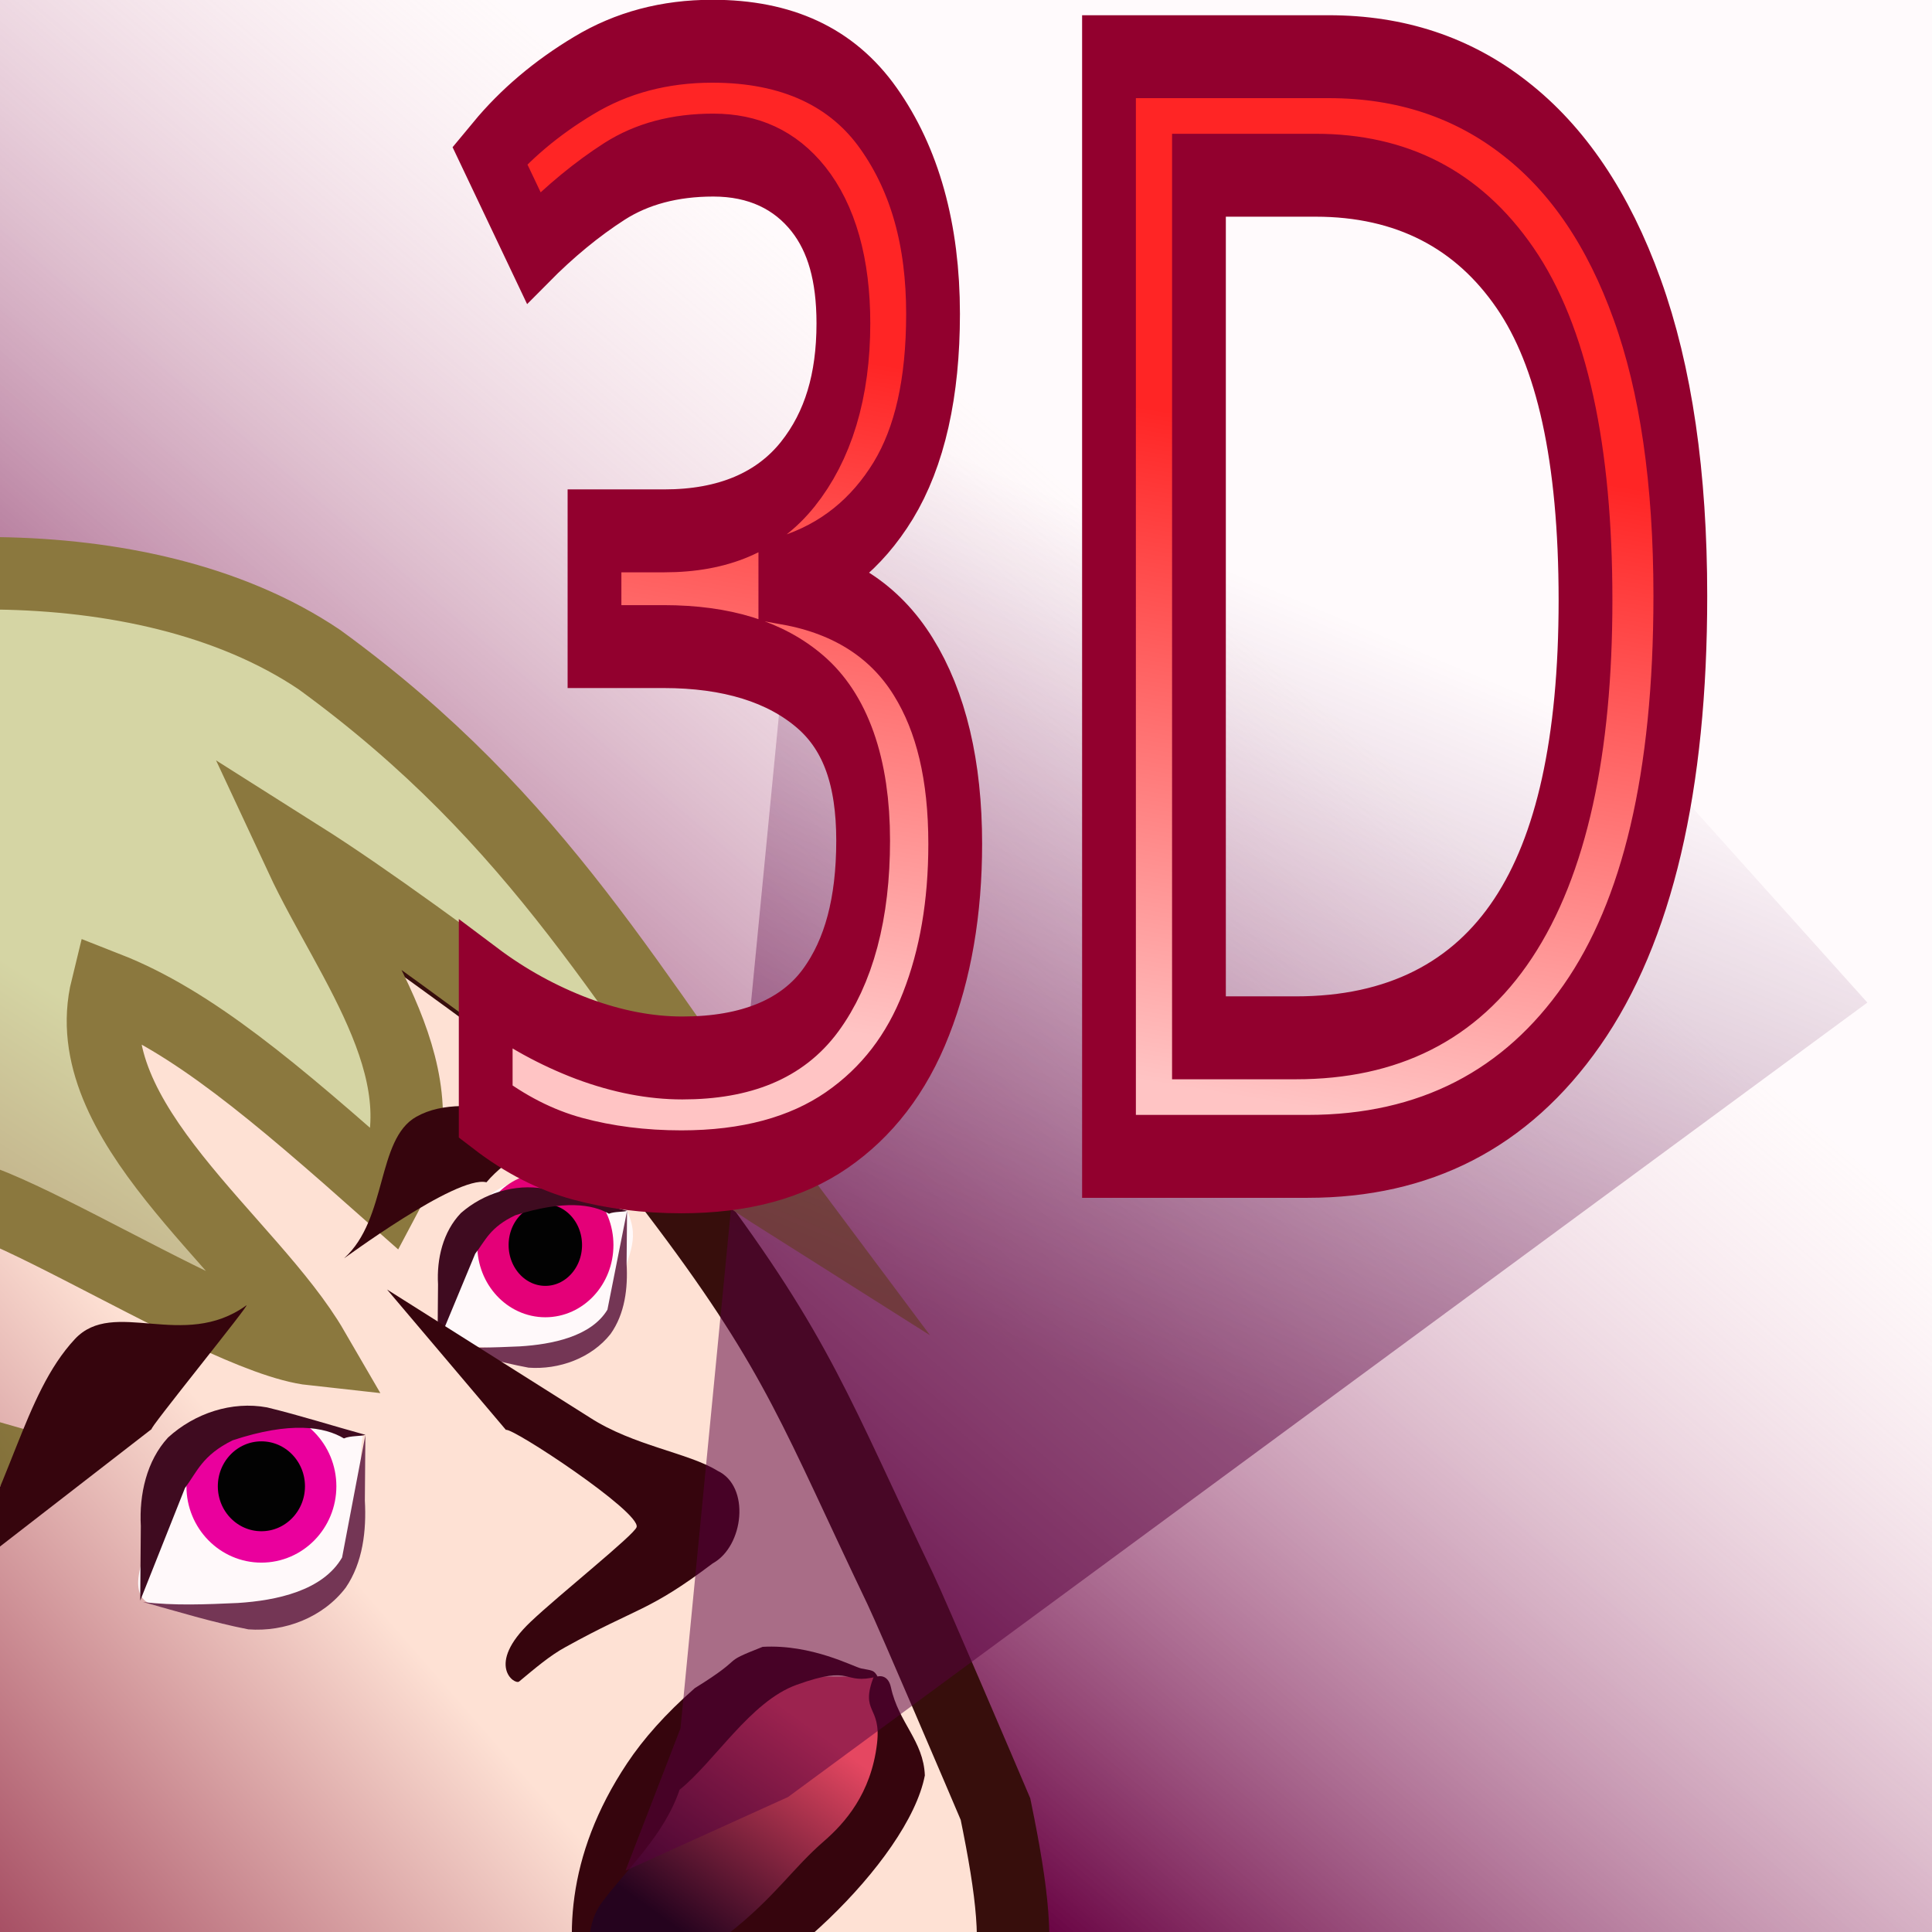
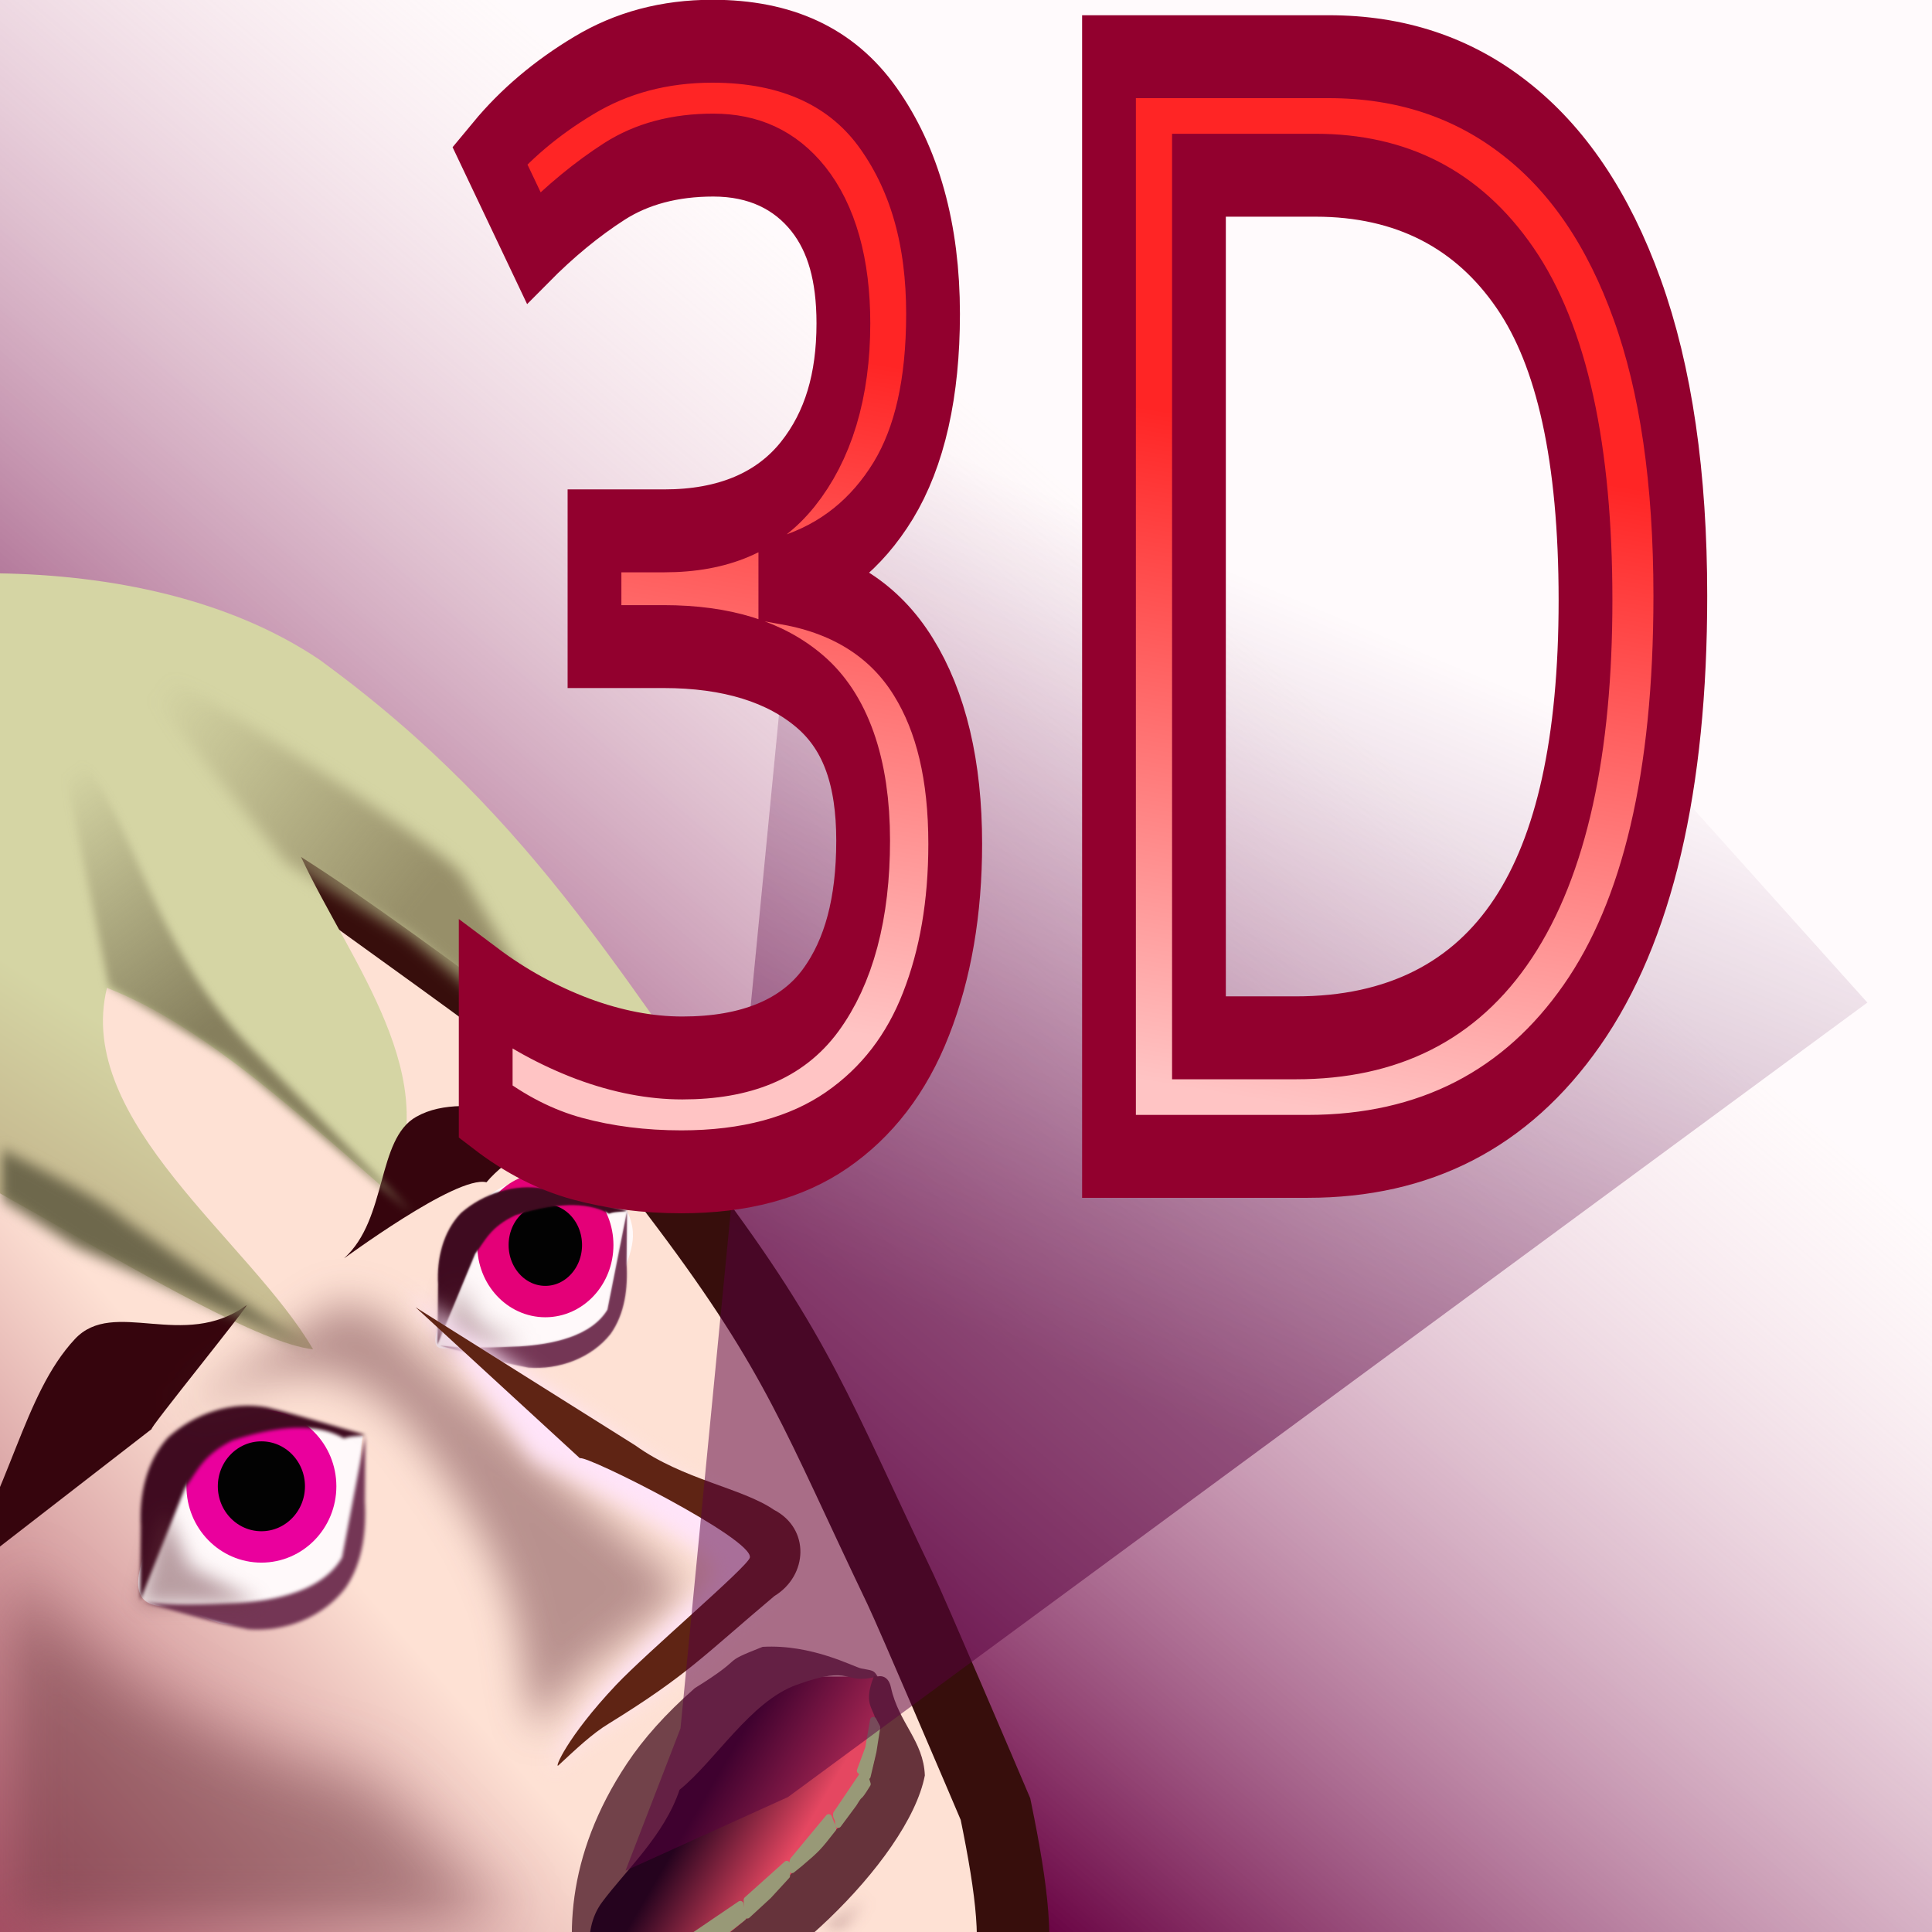
<svg xmlns="http://www.w3.org/2000/svg" xmlns:xlink="http://www.w3.org/1999/xlink" width="80mm" height="80mm" viewBox="0 0 80 80" version="1.1" id="svg8">
  <defs id="defs2">
+     <linearGradient id="linearGradient1768">
+       <stop style="stop-color:#5c5740;stop-opacity:1;" offset="0" id="stop1764" />
+       <stop style="stop-color:#5c5740;stop-opacity:0;" offset="1" id="stop1766" />
+     </linearGradient>
+     <linearGradient id="linearGradient1760">
+       <stop style="stop-color:#6e684c;stop-opacity:1;" offset="0" id="stop1756" />
+       <stop style="stop-color:#6e684c;stop-opacity:0;" offset="1" id="stop1758" />
+     </linearGradient>
+     <linearGradient id="linearGradient1752">
+       <stop style="stop-color:#867f5d;stop-opacity:1;" offset="0" id="stop1748" />
+       <stop style="stop-color:#867f5d;stop-opacity:0;" offset="1" id="stop1750" />
+     </linearGradient>
+     <linearGradient id="linearGradient1744">
+       <stop style="stop-color:#978f69;stop-opacity:1;" offset="0" id="stop1740" />
+       <stop style="stop-color:#978f69;stop-opacity:0;" offset="1" id="stop1742" />
+     </linearGradient>
    <linearGradient id="linearGradient1080">
      <stop style="stop-color:#e54761;stop-opacity:1" offset="0" id="stop1076" />
      <stop style="stop-color:#25031e;stop-opacity:1" offset="1" id="stop1078" />
-     </linearGradient>
-     <linearGradient id="linearGradient960">
-       <stop style="stop-color:#1b100c;stop-opacity:1" offset="0" id="stop956" />
-       <stop style="stop-color:#8b783e;stop-opacity:1" offset="1" id="stop958" />
    </linearGradient>
    <linearGradient id="linearGradient944">
      <stop style="stop-color:#57003e;stop-opacity:0.512" offset="0" id="stop940" />
      <stop style="stop-color:#570046;stop-opacity:0" offset="1" id="stop942" />
    </linearGradient>
    <linearGradient id="linearGradient934">
      <stop style="stop-color:#ff2525;stop-opacity:1" offset="0" id="stop930" />
      <stop style="stop-color:#ffc4c4;stop-opacity:1" offset="1" id="stop932" />
    </linearGradient>
    <linearGradient id="linearGradient922">
      <stop style="stop-color:#d5d5a4;stop-opacity:1" offset="0" id="stop918" />
      <stop style="stop-color:#66040c;stop-opacity:1" offset="1" id="stop920" />
    </linearGradient>
    <linearGradient id="linearGradient914">
      <stop style="stop-color:#fee1d4;stop-opacity:1" offset="0" id="stop910" />
      <stop style="stop-color:#881c3d;stop-opacity:1" offset="1" id="stop912" />
    </linearGradient>
    <linearGradient id="linearGradient879">
      <stop style="stop-color:#fedbe3;stop-opacity:0.139" offset="0" id="stop875" />
      <stop style="stop-color:#670041;stop-opacity:1" offset="1" id="stop877" />
    </linearGradient>
    <linearGradient xlink:href="#linearGradient879" id="linearGradient881" x1="90.778" y1="52.865" x2="48.595" y2="101.283" gradientUnits="userSpaceOnUse" gradientTransform="matrix(0.7326114,0,0,0.7174311,-2.233223,-0.6122833)" />
    <linearGradient xlink:href="#linearGradient914" id="linearGradient916" x1="52.936" y1="72.815" x2="31.825" y2="91.199" gradientUnits="userSpaceOnUse" gradientTransform="translate(-32.32617,-0.6398188)" />
    <linearGradient xlink:href="#linearGradient922" id="linearGradient924" x1="32.496" y1="40.371" x2="3.644" y2="85.02" gradientUnits="userSpaceOnUse" gradientTransform="translate(-32.32617,-0.6398188)" />
    <linearGradient xlink:href="#linearGradient934" id="linearGradient936" x1="94.721" y1="13.635" x2="92.343" y2="35.871" gradientUnits="userSpaceOnUse" gradientTransform="translate(-40.13885,-0.5152836)" />
    <linearGradient xlink:href="#linearGradient944" id="linearGradient946" x1="71.745" y1="59.66" x2="84.544" y2="27.812" gradientUnits="userSpaceOnUse" gradientTransform="matrix(0.9321664,0,0,0.9745289,-24.07877,-1.947762)" />
-     <linearGradient xlink:href="#linearGradient960" id="linearGradient962" x1="-5.294" y1="67.526" x2="25.186" y2="46.644" gradientUnits="userSpaceOnUse" gradientTransform="translate(-32.32617,-0.6398188)" />
-     <linearGradient xlink:href="#linearGradient1080" id="linearGradient1082" x1="32.631" y1="74.411" x2="26.739" y2="82.511" gradientUnits="userSpaceOnUse" gradientTransform="translate(0.4927225,-3.231561)" />
+     <linearGradient xlink:href="#linearGradient1080" id="linearGradient1082" x1="31.13" y1="81.958" x2="27.423" y2="79.783" gradientUnits="userSpaceOnUse" gradientTransform="translate(0.4927225,-3.231561)" />
+     <filter style="color-interpolation-filters:sRGB;" id="filter1126">
+       <feGaussianBlur stdDeviation="2.428 1.98" result="blur" id="feGaussianBlur1124" />
+     </filter>
+     <filter style="color-interpolation-filters:sRGB" id="filter1160" x="-0.069" width="1.137" y="-0.063" height="1.126">
+       <feGaussianBlur stdDeviation="1.37" id="feGaussianBlur1162" />
+     </filter>
+     <filter style="color-interpolation-filters:sRGB;" id="filter1166">
+       <feGaussianBlur stdDeviation="2.428 1.98" result="blur" id="feGaussianBlur1164" />
+     </filter>
+     <filter style="color-interpolation-filters:sRGB" id="filter1176" x="-0.095" width="1.189" y="-0.121" height="1.243">
+       <feGaussianBlur stdDeviation="0.735" id="feGaussianBlur1178" />
+     </filter>
+     <filter style="color-interpolation-filters:sRGB;" id="filter1182">
+       <feGaussianBlur stdDeviation="2.428 1.98" result="blur" id="feGaussianBlur1180" />
+     </filter>
+     <filter style="color-interpolation-filters:sRGB;" id="filter1226">
+       <feGaussianBlur stdDeviation="2.428 1.98" result="blur" id="feGaussianBlur1224" />
+     </filter>
+     <filter style="color-interpolation-filters:sRGB" id="filter1228" x="-0.364" width="1.728" y="-0.446" height="1.893">
+       <feGaussianBlur stdDeviation="0.508" id="feGaussianBlur1230" />
+     </filter>
+     <filter style="color-interpolation-filters:sRGB" id="filter1236" x="-0.19" width="1.38" y="-0.238" height="1.475">
+       <feGaussianBlur stdDeviation="0.394" id="feGaussianBlur1238" />
+     </filter>
+     <filter style="color-interpolation-filters:sRGB;" id="filter1250">
+       <feGaussianBlur stdDeviation="1.075 1.588" result="blur" id="feGaussianBlur1248" />
+     </filter>
+     <filter style="color-interpolation-filters:sRGB" id="filter1272" x="-0.068" width="1.135" y="-0.129" height="1.258">
+       <feGaussianBlur stdDeviation="0.322" id="feGaussianBlur1274" />
+     </filter>
+     <filter style="color-interpolation-filters:sRGB;" id="filter1318">
+       <feGaussianBlur stdDeviation="0.1 0.3" result="blur" id="feGaussianBlur1316" />
+     </filter>
+     <filter style="color-interpolation-filters:sRGB;" id="filter1322">
+       <feGaussianBlur stdDeviation="0.1 0.1" result="blur" id="feGaussianBlur1320" />
+     </filter>
+     <filter style="color-interpolation-filters:sRGB;" id="filter1326">
+       <feGaussianBlur stdDeviation="0.1 0.1" result="blur" id="feGaussianBlur1324" />
+     </filter>
+     <filter style="color-interpolation-filters:sRGB;" id="filter1330">
+       <feGaussianBlur stdDeviation="0.1 0.1" result="blur" id="feGaussianBlur1328" />
+     </filter>
+     <filter style="color-interpolation-filters:sRGB" id="filter1348" x="-0.012" width="1.025" y="-0.015" height="1.03">
+       <feGaussianBlur stdDeviation="0.04" id="feGaussianBlur1350" />
+     </filter>
+     <filter style="color-interpolation-filters:sRGB" id="filter1356" x="-0.019" width="1.039" y="-0.022" height="1.045">
+       <feGaussianBlur stdDeviation="0.076" id="feGaussianBlur1358" />
+     </filter>
+     <filter style="color-interpolation-filters:sRGB" id="filter1360" x="-0.014" width="1.027" y="-0.016" height="1.033">
+       <feGaussianBlur stdDeviation="0.045" id="feGaussianBlur1362" />
+     </filter>
+     <filter style="color-interpolation-filters:sRGB" id="filter1436" x="-0.018" width="1.036" y="-0.021" height="1.042">
+       <feGaussianBlur stdDeviation="0.07" id="feGaussianBlur1438" />
+     </filter>
+     <filter style="color-interpolation-filters:sRGB;" id="filter1442">
+       <feGaussianBlur stdDeviation="1.281 1.301" result="blur" id="feGaussianBlur1440" />
+     </filter>
+     <filter style="color-interpolation-filters:sRGB" id="filter1480" x="-0.06" width="1.12" y="-0.054" height="1.107">
+       <feGaussianBlur stdDeviation="0.363" id="feGaussianBlur1482" />
+     </filter>
+     <filter style="color-interpolation-filters:sRGB;" id="filter1670">
+       <feGaussianBlur stdDeviation="0.634 0.322" result="blur" id="feGaussianBlur1668" />
+     </filter>
+     <filter style="color-interpolation-filters:sRGB;" id="filter1674">
+       <feGaussianBlur stdDeviation="0.634 0.322" result="blur" id="feGaussianBlur1672" />
+     </filter>
+     <filter style="color-interpolation-filters:sRGB;" id="filter1678">
+       <feGaussianBlur stdDeviation="0.634 0.322" result="blur" id="feGaussianBlur1676" />
+     </filter>
+     <filter style="color-interpolation-filters:sRGB;" id="filter1682">
+       <feGaussianBlur stdDeviation="0.634 0.322" result="blur" id="feGaussianBlur1680" />
+     </filter>
+     <filter style="color-interpolation-filters:sRGB" id="filter1696" x="-0.029" width="1.057" y="-0.022" height="1.043">
+       <feGaussianBlur stdDeviation="0.175" id="feGaussianBlur1698" />
+     </filter>
+     <filter style="color-interpolation-filters:sRGB" id="filter1704" x="-0.037" width="1.074" y="-0.04" height="1.08">
+       <feGaussianBlur stdDeviation="0.308" id="feGaussianBlur1706" />
+     </filter>
+     <filter style="color-interpolation-filters:sRGB" id="filter1724" x="-0.02" width="1.041" y="-0.044" height="1.088">
+       <feGaussianBlur stdDeviation="0.273" id="feGaussianBlur1726" />
+     </filter>
+     <filter style="color-interpolation-filters:sRGB" id="filter1728" x="-0.044" width="1.088" y="-0.067" height="1.135">
+       <feGaussianBlur stdDeviation="0.356" id="feGaussianBlur1730" />
+     </filter>
+     <linearGradient xlink:href="#linearGradient1744" id="linearGradient1746" x1="17.541" y1="36.937" x2="6.764" y2="28.326" gradientUnits="userSpaceOnUse" />
+     <linearGradient xlink:href="#linearGradient1752" id="linearGradient1754" x1="8.435" y1="42.752" x2="1.282" y2="33.06" gradientUnits="userSpaceOnUse" />
+     <linearGradient xlink:href="#linearGradient1760" id="linearGradient1762" x1="-0.155" y1="48.329" x2="-13.667" y2="41.334" gradientUnits="userSpaceOnUse" />
+     <linearGradient xlink:href="#linearGradient1768" id="linearGradient1770" x1="-9.128" y1="56.573" x2="-21.916" y2="47.886" gradientUnits="userSpaceOnUse" />
  </defs>
  <g id="layer1">
    <rect style="opacity:1;fill:url(#linearGradient881);fill-opacity:1;stroke:none;stroke-width:1.365;stroke-linecap:square;stroke-linejoin:miter;stroke-miterlimit:4;stroke-dasharray:none;stroke-dashoffset:0;stroke-opacity:1" id="rect873" width="82.771" height="80.969" x="-2.553" y="-0.542" />
    <path id="path833" style="fill:url(#linearGradient916);fill-opacity:1;fill-rule:evenodd;stroke:#370e0c;stroke-width:3;stroke-linecap:butt;stroke-linejoin:miter;stroke-miterlimit:4;stroke-dasharray:none;stroke-opacity:1" d="m 4.834,115.115 c -0.8,0.041 -2.712,-0.796 -2.712,-0.796 -6.018,-6.295 -11.475,-15.722 -17.039,-22.545 L -24.027,79.083 C -27.754,68.525 -27.276,56.258 -23.426,45.844 c 1.506,-4.491 4.802,-7.707 8.53,-9.714 3.446,-1.979 11.425,-9.392 15.595,-9.012 5.761,0.097 6.551,5.655 11.767,8.367 3.721,2.771 7.553,5.39 11.205,8.256 1.579,2.037 3.162,4.085 4.721,6.162 4.68,6.232 5.443,8.698 8.886,15.888 0.494,1.032 3.493,8.058 3.943,9.12 1.451,7.064 0.859,8.285 -2.83,13.2 -3.095,3.927 -6.366,5.991 -4.318,7.828 3.139,12.05 6.31,18.814 1.892,20.376 -13.569,0.291 -0.063,-0.847 -20.346,-0.969 0,0 -2.362,-0.665 -10.786,-0.231 z" />
-     <path id="path840" style="fill:url(#linearGradient924);fill-opacity:1;fill-rule:evenodd;stroke:url(#linearGradient962);stroke-width:3;stroke-linecap:square;stroke-linejoin:miter;stroke-miterlimit:40;stroke-dasharray:none;stroke-opacity:1;paint-order:normal" d="m -21.071,107.896 -8.633,-20.121 c -0.34,7.724 -0.68,15.448 -1.02,23.172 L -33.555,73.987 C -36.803,62.156 -34.752,53.699 -32.713,45.235 -28.302,33.055 -22.777,29.95 -12.096,25.676 -6.349,23.376 5.744,22.268 13.232,27.318 22.45,34.031 26.053,41.127 32.45,49.687 26.958,46.216 17.957,38.957 12.466,35.485 14.514,39.879 18.536,44.707 16.06,49.351 11.365,45.187 7.964,42.292 4.429,40.906 3.073,46.422 10.371,51.406 12.963,55.872 8.675,55.403 -3.2,47.051 -2.927,49.996 -4.87,51.45 -9.314,57.805 -0.81,60.225 -3.935,63.385 -3.628,64.86 -11.398,70.564 -17.421,84.612 -3.018,86.547 1.904,95.621 l -4.467,9.182 -5.637,-12.443 z" />
+     <path id="path840" style="fill:url(#linearGradient924);fill-opacity:1;fill-rule:evenodd;stroke:none;stroke-width:3;stroke-linecap:square;stroke-linejoin:miter;stroke-miterlimit:40;stroke-dasharray:none;stroke-opacity:1;paint-order:normal" d="m -21.071,107.896 -8.633,-20.121 c -0.34,7.724 -0.68,15.448 -1.02,23.172 L -33.555,73.987 C -36.803,62.156 -34.752,53.699 -32.713,45.235 -28.302,33.055 -22.777,29.95 -12.096,25.676 -6.349,23.376 5.744,22.268 13.232,27.318 22.45,34.031 26.053,41.127 32.45,49.687 26.958,46.216 17.957,38.957 12.466,35.485 14.514,39.879 18.536,44.707 16.06,49.351 11.365,45.187 7.964,42.292 4.429,40.906 3.073,46.422 10.371,51.406 12.963,55.872 8.675,55.403 -6.76,44.29 -6.487,47.235 c -0.769,0.575 2.716,2.906 2.121,4.468 -0.909,2.387 0.465,5.53 3.433,9.657 -1.045,1.056 -9.813,-4.627 -10.521,-3.727 -1.409,1.794 5.228,9.133 0.055,12.93 -6.022,14.048 8.38,15.983 13.302,25.057 l -4.467,9.182 -5.637,-12.443 z" />
    <path id="path863" style="opacity:1;fill:#fff9fa;fill-opacity:1;stroke:none;stroke-width:1;stroke-linecap:square;stroke-linejoin:miter;stroke-miterlimit:4;stroke-dasharray:none;stroke-dashoffset:0;stroke-opacity:1" d="m 15.023,59.445 c -0.275,1.422 0.264,2.738 -0.156,4.604 -0.123,0.547 -0.526,1.193 -1.073,1.74 -0.496,0.495 -1.112,0.908 -1.747,1.091 C 8.521,67.897 8.982,66.695 6.706,66.514 5.871,66.447 5.297,66.001 6.125,63.966 c 0.555,-1.363 0.09,-3.202 1.485,-4.16 1.824,-1.254 3.632,-1.011 5.149,-0.748 1.1,0.191 1.568,0.266 2.266,0.4 2e-6,1e-6 -0.003,-0.012 -0.003,-0.012 z" />
    <ellipse style="opacity:1;fill:#020202;fill-opacity:1;stroke:#ea009d;stroke-width:1.3;stroke-linecap:square;stroke-linejoin:miter;stroke-miterlimit:4;stroke-dasharray:none;stroke-dashoffset:0;stroke-opacity:1" id="path883" cx="10.824" cy="61.544" rx="2.454" ry="2.511" />
    <path id="path863-5" style="opacity:1;fill:#fff9fa;fill-opacity:1;stroke:none;stroke-width:1;stroke-linecap:square;stroke-linejoin:miter;stroke-miterlimit:4;stroke-dasharray:none;stroke-dashoffset:0;stroke-opacity:1" d="m 25.965,50.138 c 0.595,1.292 -0.039,1.866 -0.394,3.517 -0.198,0.922 -0.152,1.596 -2.19,2.231 -1.887,0.588 -2.461,-0.331 -4.537,-0.079 -0.872,0.106 -1.11,0.083 -0.413,-1.718 0.467,-1.206 0.624,-3.73 1.798,-4.578 1.535,-1.11 2.292,-0.506 3.569,-0.274 0.926,0.169 1.771,0.04 2.167,0.9 z" />
    <ellipse style="opacity:1;fill:#020202;fill-opacity:1;stroke:#e40078;stroke-width:1.3;stroke-linecap:square;stroke-linejoin:miter;stroke-miterlimit:4;stroke-dasharray:none;stroke-dashoffset:0;stroke-opacity:1" id="path883-2" cx="22.581" cy="51.554" rx="2.17" ry="2.341" />
    <path id="path926" style="fill:#36050d;fill-opacity:1;fill-rule:evenodd;stroke:none;stroke-width:4;stroke-linecap:butt;stroke-linejoin:miter;stroke-miterlimit:4;stroke-dasharray:none;stroke-opacity:1" d="M 6.292,59.164 C 5.993,59.374 10.478,53.853 10.197,54.055 7.587,55.939 4.709,53.722 3.1,55.449 0.941,57.767 0.467,61.72 -2.063,65.636 v 0" />
    <path style="fill:none;fill-rule:evenodd;stroke:#000000;stroke-width:3;stroke-linecap:butt;stroke-linejoin:miter;stroke-miterlimit:4;stroke-dasharray:none;stroke-opacity:1" d="M -0.292,85.959 -10,83.479 v 0" id="path938" />
    <path id="path926-4" style="fill:#36050d;fill-opacity:1;fill-rule:evenodd;stroke:none;stroke-width:4;stroke-linecap:butt;stroke-linejoin:miter;stroke-miterlimit:4;stroke-dasharray:none;stroke-opacity:1" d="m 26.392,45.522 c 0.05,-0.011 -4.577,1.444 -6.249,3.434 -1.245,-0.314 -6.03,3.268 -5.889,3.141 1.8,-1.629 1.328,-4.926 2.985,-5.855 2.224,-1.246 5.463,0.669 9.152,-0.72 v 0" />
-     <path id="path1005" style="fill:#3f0b20;fill-opacity:1;fill-rule:evenodd;stroke:none;stroke-width:0.265px;stroke-linecap:butt;stroke-linejoin:miter;stroke-opacity:1" d="m 5.806,66.278 1.853,-4.662 c 0.501,-0.669 0.716,-1.357 1.975,-1.976 2.4,-0.794 3.806,-0.561 4.607,-0.078 0.26,-0.119 0.723,-0.083 0.89,-0.149 -1.358,-0.373 -2.703,-0.803 -4.07,-1.135 -1.458,-0.271 -2.998,0.238 -4.104,1.248 -0.887,0.963 -1.197,2.358 -1.126,3.662 -0.008,1.03 -0.017,2.061 -0.025,3.091 z" />
-     <path id="path1005-0" style="fill:#3f0b20;fill-opacity:1;fill-rule:evenodd;stroke:none;stroke-width:0.265px;stroke-linecap:butt;stroke-linejoin:miter;stroke-opacity:1" d="m 18.117,55.672 1.56,-3.758 c 0.422,-0.539 0.602,-1.094 1.662,-1.593 2.02,-0.64 3.203,-0.453 3.877,-0.063 0.219,-0.096 0.609,-0.067 0.749,-0.12 -1.143,-0.3 -2.274,-0.648 -3.425,-0.915 -1.227,-0.219 -2.523,0.192 -3.454,1.006 -0.747,0.777 -1.007,1.901 -0.948,2.952 -0.007,0.831 -0.014,1.661 -0.021,2.492 z" />
-     <path id="path1005-5" style="fill:#743655;fill-opacity:1;fill-rule:evenodd;stroke:none;stroke-width:0.265px;stroke-linecap:butt;stroke-linejoin:miter;stroke-opacity:1" d="m 15.131,59.413 -0.966,5.079 c -0.801,1.381 -2.722,1.783 -4.316,1.884 -1.307,0.058 -2.629,0.119 -3.925,-0.04 1.448,0.4 2.888,0.846 4.36,1.132 1.496,0.114 3.089,-0.485 4.034,-1.73 0.708,-1.037 0.859,-2.362 0.79,-3.603 0.007,-0.908 0.015,-1.815 0.022,-2.723 z" />
-     <path id="path1005-5-9" style="fill:#743655;fill-opacity:1;fill-rule:evenodd;stroke:none;stroke-width:0.265px;stroke-linecap:butt;stroke-linejoin:miter;stroke-opacity:1" d="m 25.965,50.138 -0.813,4.094 c -0.674,1.113 -2.291,1.437 -3.633,1.519 -1.1,0.047 -2.212,0.096 -3.303,-0.032 1.218,0.322 2.43,0.682 3.67,0.913 1.259,0.092 2.6,-0.391 3.395,-1.394 0.596,-0.836 0.723,-1.904 0.665,-2.905 0.006,-0.732 0.013,-1.463 0.019,-2.195 z" />
-     <path id="path900" style="fill:#36050d;fill-opacity:1;fill-rule:evenodd;stroke:none;stroke-width:4.9;stroke-linecap:round;stroke-linejoin:miter;stroke-miterlimit:4;stroke-dasharray:none;stroke-opacity:1" d="m 16.026,53.395 8.404,5.307 c 1.805,1.166 4.077,1.455 5.274,2.196 1.382,0.64 1.097,3.133 -0.192,3.838 -2.682,2.024 -3.08,1.795 -6.087,3.461 -0.659,0.355 -1.292,0.904 -1.93,1.432 -0.182,0.15 -1.407,-0.683 0.477,-2.473 1.181,-1.122 4.305,-3.61 4.389,-3.923 0.169,-0.628 -5.171,-4.147 -5.411,-4.023" />
+     <path id="path1005" style="fill:#3f0b20;fill-opacity:1;fill-rule:evenodd;stroke:none;stroke-width:0.265px;stroke-linecap:butt;stroke-linejoin:miter;stroke-opacity:1;filter:url(#filter1356)" d="m 5.806,66.278 1.853,-4.662 c 0.501,-0.669 0.716,-1.357 1.975,-1.976 2.4,-0.794 3.806,-0.561 4.607,-0.078 0.26,-0.119 0.723,-0.083 0.89,-0.149 -1.358,-0.373 -2.703,-0.803 -4.07,-1.135 -1.458,-0.271 -2.998,0.238 -4.104,1.248 -0.887,0.963 -1.197,2.358 -1.126,3.662 -0.008,1.03 -0.017,2.061 -0.025,3.091 z" />
+     <path id="path1005-0" style="fill:#3f0b20;fill-opacity:1;fill-rule:evenodd;stroke:none;stroke-width:0.265px;stroke-linecap:butt;stroke-linejoin:miter;stroke-opacity:1;filter:url(#filter1360)" d="m 18.117,55.672 1.56,-3.758 c 0.422,-0.539 0.602,-1.094 1.662,-1.593 2.02,-0.64 3.203,-0.453 3.877,-0.063 0.219,-0.096 0.609,-0.067 0.749,-0.12 -1.143,-0.3 -2.274,-0.648 -3.425,-0.915 -1.227,-0.219 -2.523,0.192 -3.454,1.006 -0.747,0.777 -1.007,1.901 -0.948,2.952 -0.007,0.831 -0.014,1.661 -0.021,2.492 z" />
+     <path id="path1005-5" style="fill:#743655;fill-opacity:1;fill-rule:evenodd;stroke:none;stroke-width:0.265px;stroke-linecap:butt;stroke-linejoin:miter;stroke-opacity:1;filter:url(#filter1436)" d="m 15.131,59.413 -0.966,5.079 c -0.801,1.381 -2.722,1.783 -4.316,1.884 -1.307,0.058 -2.629,0.119 -3.925,-0.04 1.448,0.4 2.888,0.846 4.36,1.132 1.496,0.114 3.089,-0.485 4.034,-1.73 0.708,-1.037 0.859,-2.362 0.79,-3.603 0.007,-0.908 0.015,-1.815 0.022,-2.723 z" />
+     <path id="path1005-5-9" style="fill:#743655;fill-opacity:1;fill-rule:evenodd;stroke:none;stroke-width:0.265px;stroke-linecap:butt;stroke-linejoin:miter;stroke-opacity:1;filter:url(#filter1348)" d="m 25.965,50.138 -0.813,4.094 c -0.674,1.113 -2.291,1.437 -3.633,1.519 -1.1,0.047 -2.212,0.096 -3.303,-0.032 1.218,0.322 2.43,0.682 3.67,0.913 1.259,0.092 2.6,-0.391 3.395,-1.394 0.596,-0.836 0.723,-1.904 0.665,-2.905 0.006,-0.732 0.013,-1.463 0.019,-2.195 z" />
    <path style="fill:url(#linearGradient1082);fill-opacity:1;fill-rule:evenodd;stroke:none;stroke-width:0.265px;stroke-linecap:butt;stroke-linejoin:miter;stroke-opacity:1" d="m 24.082,83.129 0.625,-7.117 5.615,-6.579 6.019,-0.014 c 0,0 0.429,5.021 0.185,4.855 -0.244,-0.166 -6.596,7.261 -6.596,7.261 z" id="path1074" />
-     <path id="path837" style="fill:#36050d;fill-opacity:1;fill-rule:evenodd;stroke:none;stroke-width:3.765;stroke-linecap:butt;stroke-linejoin:miter;stroke-miterlimit:4;stroke-dasharray:none;stroke-opacity:1" d="m 24.082,83.129 c -0.717,-2.664 -0.698,-6.242 1.89,-10.122 0.664,-0.996 1.573,-2.03 2.797,-3.104 2.253,-1.396 0.931,-0.97 2.81,-1.711 2.039,-0.116 3.765,0.83 4.086,0.896 0.445,0.09 0.517,0.054 0.674,0.332 -1.509,0.378 -0.935,-0.53 -3.359,0.347 -1.908,0.69 -3.366,3.153 -4.841,4.344 -0.637,1.898 -2.241,3.351 -3.205,4.65 -0.958,1.29 -0.253,2.801 -0.854,4.369 z" />
-     <path id="path837-4" style="fill:#36050d;fill-opacity:1;fill-rule:evenodd;stroke:none;stroke-width:3.765;stroke-linecap:butt;stroke-linejoin:miter;stroke-miterlimit:4;stroke-dasharray:none;stroke-opacity:1" d="m 36.341,69.419 v 0 c 0,0 0.426,-0.127 0.551,0.452 0.317,1.47 1.349,2.21 1.404,3.646 -0.686,3.557 -6.655,9.081 -9.772,9.591 -2.657,-0.63 -2.809,0.372 -4.441,0.022 1.509,-0.378 4.344,-1.641 6.34,-3.271 1.754,-1.432 2.422,-2.512 3.697,-3.621 0.851,-0.74 1.952,-1.959 2.196,-4.045 0.186,-1.596 -0.727,-1.232 -0.126,-2.799 z" />
+     <path id="path837" style="fill:#72424a;fill-opacity:1;fill-rule:evenodd;stroke:none;stroke-width:3.765;stroke-linecap:butt;stroke-linejoin:miter;stroke-miterlimit:4;stroke-dasharray:none;stroke-opacity:1" d="m 24.082,83.129 c -0.717,-2.664 -0.698,-6.242 1.89,-10.122 0.664,-0.996 1.573,-2.03 2.797,-3.104 2.253,-1.396 0.931,-0.97 2.81,-1.711 2.039,-0.116 3.765,0.83 4.086,0.896 0.445,0.09 0.517,0.054 0.674,0.332 -1.509,0.378 -0.935,-0.53 -3.359,0.347 -1.908,0.69 -3.366,3.153 -4.841,4.344 -0.637,1.898 -2.241,3.351 -3.205,4.65 -0.958,1.29 -0.253,2.801 -0.854,4.369 z" />
+     <path id="path837-4" style="fill:#66333b;fill-opacity:1;fill-rule:evenodd;stroke:none;stroke-width:3.765;stroke-linecap:butt;stroke-linejoin:miter;stroke-miterlimit:4;stroke-dasharray:none;stroke-opacity:1" d="m 36.341,69.419 v 0 c 0,0 0.426,-0.127 0.551,0.452 0.317,1.47 1.349,2.21 1.404,3.646 -0.686,3.557 -6.655,9.081 -9.772,9.591 -2.657,-0.63 -2.809,0.372 -4.441,0.022 1.509,-0.378 4.344,-1.641 6.34,-3.271 1.754,-1.432 2.422,-2.512 3.697,-3.621 0.851,-0.74 1.952,-1.959 2.196,-4.045 0.186,-1.596 -0.727,-1.232 -0.126,-2.799 z" />
+     <path style="fill:#989977;fill-opacity:1;fill-rule:evenodd;stroke:#989977;stroke-width:0.265;stroke-linecap:round;stroke-linejoin:round;stroke-miterlimit:4;stroke-dasharray:none;stroke-opacity:1" d="m 26.209,82.306 -0.1,-0.336 2.316,-1.59 0.278,0.689 z" id="path993" />
+     <path style="fill:#989977;fill-opacity:1;fill-rule:evenodd;stroke:#989977;stroke-width:0.265;stroke-linecap:round;stroke-linejoin:round;stroke-miterlimit:4;stroke-dasharray:none;stroke-opacity:1" d="m 28.934,80.834 -0.156,-0.714 1.877,-1.274 0.109,0.561 z" id="path993-3" />
+     <path style="fill:#989977;fill-opacity:1;fill-rule:evenodd;stroke:#989977;stroke-width:0.265;stroke-linecap:round;stroke-linejoin:round;stroke-miterlimit:4;stroke-dasharray:none;stroke-opacity:1" d="m 30.943,79.31 -0.016,-0.644 1.651,-1.479 0.004,0.486 -0.76,0.827 z" id="path993-6" />
+     <path id="path993-7" style="fill:#989977;fill-opacity:1;fill-rule:evenodd;stroke:#989977;stroke-width:0.265;stroke-linecap:round;stroke-linejoin:round;stroke-miterlimit:4;stroke-dasharray:none;stroke-opacity:1" d="m 32.796,77.429 c -0.035,-0.147 0.012,-0.221 0.045,-0.4 l 1.473,-1.776 0.183,0.467 c -0.615,0.787 -0.652,0.832 -1.381,1.451 z" />
+     <path style="fill:#989977;fill-opacity:1;fill-rule:evenodd;stroke:#989977;stroke-width:0.265;stroke-linecap:round;stroke-linejoin:round;stroke-miterlimit:4;stroke-dasharray:none;stroke-opacity:1" d="m 35.919,73.551 -0.306,-0.229 0.345,-0.933 0.202,-1.162 0.157,0.298 -0.158,1.007 z" id="path993-5" />
+     <path id="path993-7-3" style="fill:#989977;fill-opacity:1;fill-rule:evenodd;stroke:#989977;stroke-width:0.265;stroke-linecap:round;stroke-linejoin:round;stroke-miterlimit:4;stroke-dasharray:none;stroke-opacity:1" d="m 34.707,75.557 c 0.02,-0.324 -0.104,-0.271 -0.077,-0.45 l 1.148,-1.7 0.144,0.467 c -0.484,0.787 -0.206,0.216 -0.573,0.818 z" />
+     <path style="fill:#66333b;fill-opacity:0.459;fill-rule:evenodd;stroke:none;stroke-width:0.231px;stroke-linecap:butt;stroke-linejoin:miter;stroke-opacity:1;filter:url(#filter1176)" d="m 7.251,57.502 c 2.6,-0.625 5.35,-2.911 8.906,0.592 5.13,5.959 3.763,7.49 4.773,10.262 l 1.677,-1.852 4.079,-2.921 -5.734,-4.371 C 19.632,57.937 17.07,56.163 15.738,54.792 14.911,53.941 14.08,53.967 13.354,53.825 Z" id="path1053" transform="matrix(1.086566,0,0,1.211853,-0.5560778,-11.24327)" />
+     <path style="fill:#66333b;fill-opacity:0.459;fill-rule:evenodd;stroke:none;stroke-width:0.265px;stroke-linecap:butt;stroke-linejoin:miter;stroke-opacity:1;filter:url(#filter1272)" d="m 35.802,78.682 -3.083,2.292 -1.903,1.279 -2.293,0.856 -1.818,-0.073 -2.344,0.391 2.254,1.254 3.191,-0.354 4.702,-4.139 z" id="path1055" />
+     <path style="fill:#66333b;fill-opacity:0.459;fill-rule:evenodd;stroke:none;stroke-width:0.265px;stroke-linecap:butt;stroke-linejoin:miter;stroke-opacity:1;filter:url(#filter1160)" d="M 0.093,65.137 4.902,69.245 c 2.096,1.791 6.528,3.649 8.469,3.994 1.946,0.347 2.258,0.744 4.233,2.781 l 4.768,5.189 5.136,6.783 c 2.866,3.274 7.085,-0.066 9.034,0.399 L 31.896,94.416 26.694,102.089 34.275,114.588 2.121,114.319 -9.867,96.396 -11.398,70.564 -2.077,62.364 Z" id="path1057" />
+     <path style="fill:#66333b;fill-opacity:0.459;fill-rule:evenodd;stroke:none;stroke-width:0.265px;stroke-linecap:butt;stroke-linejoin:miter;stroke-opacity:1;filter:url(#filter1236)" d="m 6.796,62.453 1.062,2.419 2.892,1.522 -4.97,0.037 z" id="path1059" />
+     <path style="fill:#66333b;fill-opacity:0.459;fill-rule:evenodd;stroke:none;stroke-width:0.265px;stroke-linecap:butt;stroke-linejoin:miter;stroke-opacity:1;filter:url(#filter1228)" d="m 18.902,53.083 0.716,1.662 1.951,1.045 -3.353,0.025 z" id="path1059-5" />
+     <path id="path900" style="fill:#ffe4f9;fill-opacity:1;fill-rule:evenodd;stroke:none;stroke-width:4.27;stroke-linecap:round;stroke-linejoin:miter;stroke-miterlimit:4;stroke-dasharray:none;stroke-opacity:1;filter:url(#filter1480)" d="m 16.026,53.395 8.404,5.307 c 1.805,1.166 3.89,1.994 5.087,2.736 1.382,0.64 0.373,2.337 -0.916,3.042 -2.682,2.024 -2.169,2.051 -5.176,3.718 -0.659,0.355 -1.292,0.904 -1.93,1.432 -0.182,0.15 0.948,-1.614 2.832,-3.403 1.181,-1.122 3.427,-2.919 3.511,-3.232 0.169,-0.628 -6.647,-3.908 -6.887,-3.784" transform="matrix(1.086566,0,0,1.211853,-0.5560778,-11.24327)" />
+     <path id="path900-9" style="mix-blend-mode:normal;fill:#5f2414;fill-opacity:1;fill-rule:evenodd;stroke:none;stroke-width:4.9;stroke-linecap:round;stroke-linejoin:miter;stroke-miterlimit:4;stroke-dasharray:none;stroke-opacity:1" d="m 17.207,54.13 9.107,5.726 c 1.961,1.413 4.43,1.763 5.731,2.661 1.501,0.775 1.42,2.718 0.02,3.572 -2.914,2.453 -3.575,3.254 -6.842,5.273 -0.716,0.43 -1.404,1.096 -2.097,1.735 -0.198,0.182 0.338,-1.158 2.385,-3.327 1.283,-1.359 5.447,-4.892 5.538,-5.271 0.183,-0.762 -6.776,-4.266 -7.037,-4.116" />
    <path style="fill:url(#linearGradient946);fill-opacity:1;fill-rule:evenodd;stroke:none;stroke-width:0.265px;stroke-linecap:butt;stroke-linejoin:miter;stroke-opacity:1" d="M 77.323,41.514 32.631,74.411 25.901,77.461 28.178,71.568 35.612,-4.951 Z" id="path871" />
+     <path style="fill:url(#linearGradient1754);fill-opacity:1;fill-rule:evenodd;stroke:none;stroke-width:0.265px;stroke-linecap:butt;stroke-linejoin:miter;stroke-opacity:1;filter:url(#filter1696)" d="m 2.462,30.851 c 2.89,1.467 3.241,7.726 7.963,12.567 l 6.638,6.806 -7.496,-6.369 -5.054,-3.003 z" id="path1597" />
+     <path style="fill:url(#linearGradient1746);fill-opacity:1;fill-rule:evenodd;stroke:none;stroke-width:0.265px;stroke-linecap:butt;stroke-linejoin:miter;stroke-opacity:1;filter:url(#filter1704)" d="m 4.495,26.62 c 2.89,1.467 12.272,7.322 14.594,9.518 l 5.305,8.959 -7.496,-6.369 -5.054,-3.003 z" id="path1597-1" />
+     <path style="fill:url(#linearGradient1762);fill-opacity:1;fill-rule:evenodd;stroke:none;stroke-width:0.265px;stroke-linecap:butt;stroke-linejoin:miter;stroke-opacity:1;filter:url(#filter1724)" d="m -19.421,40.885 c 1.79,0.47 5.448,0.267 9.181,1.936 6.254,2.796 13.942,6.31 15.396,7.685 l 7.592,5.297 -9.601,-4.173 -5.835,-3.753 c -5.695,-3.518 -11.181,-4.926 -16.732,-6.993 z" id="path1597-1-2" />
+     <path style="fill:url(#linearGradient1770);fill-opacity:1;fill-rule:evenodd;stroke:none;stroke-width:0.265px;stroke-linecap:butt;stroke-linejoin:miter;stroke-opacity:1;filter:url(#filter1728)" d="m -20.219,49.208 c 2.802,1.01 8.801,1.433 11.756,6.934 l 7.564,5.722 -9.601,-4.173 -1.34,-1.443 z" id="path1597-1-2-7" />
    <text xml:space="preserve" style="font-style:normal;font-weight:normal;font-size:51.354px;line-height:32.096px;font-family:sans-serif;letter-spacing:0px;word-spacing:0px;fill:url(#linearGradient936);fill-opacity:1;stroke:#92002e;stroke-width:2.765;stroke-linecap:butt;stroke-linejoin:miter;stroke-miterlimit:4;stroke-dasharray:none;stroke-opacity:1" x="22.662" y="38.563" id="text869" transform="scale(0.8053587,1.241683)">
      <tspan id="tspan867" x="22.662" y="38.563" style="font-style:normal;font-variant:normal;font-weight:normal;font-stretch:normal;font-size:51.354px;font-family:Audiowide;-inkscape-font-specification:Audiowide;fill:url(#linearGradient936);fill-opacity:1;stroke:#92002e;stroke-width:2.765;stroke-miterlimit:4;stroke-dasharray:none;stroke-opacity:1">3D</tspan>
    </text>
  </g>
</svg>
